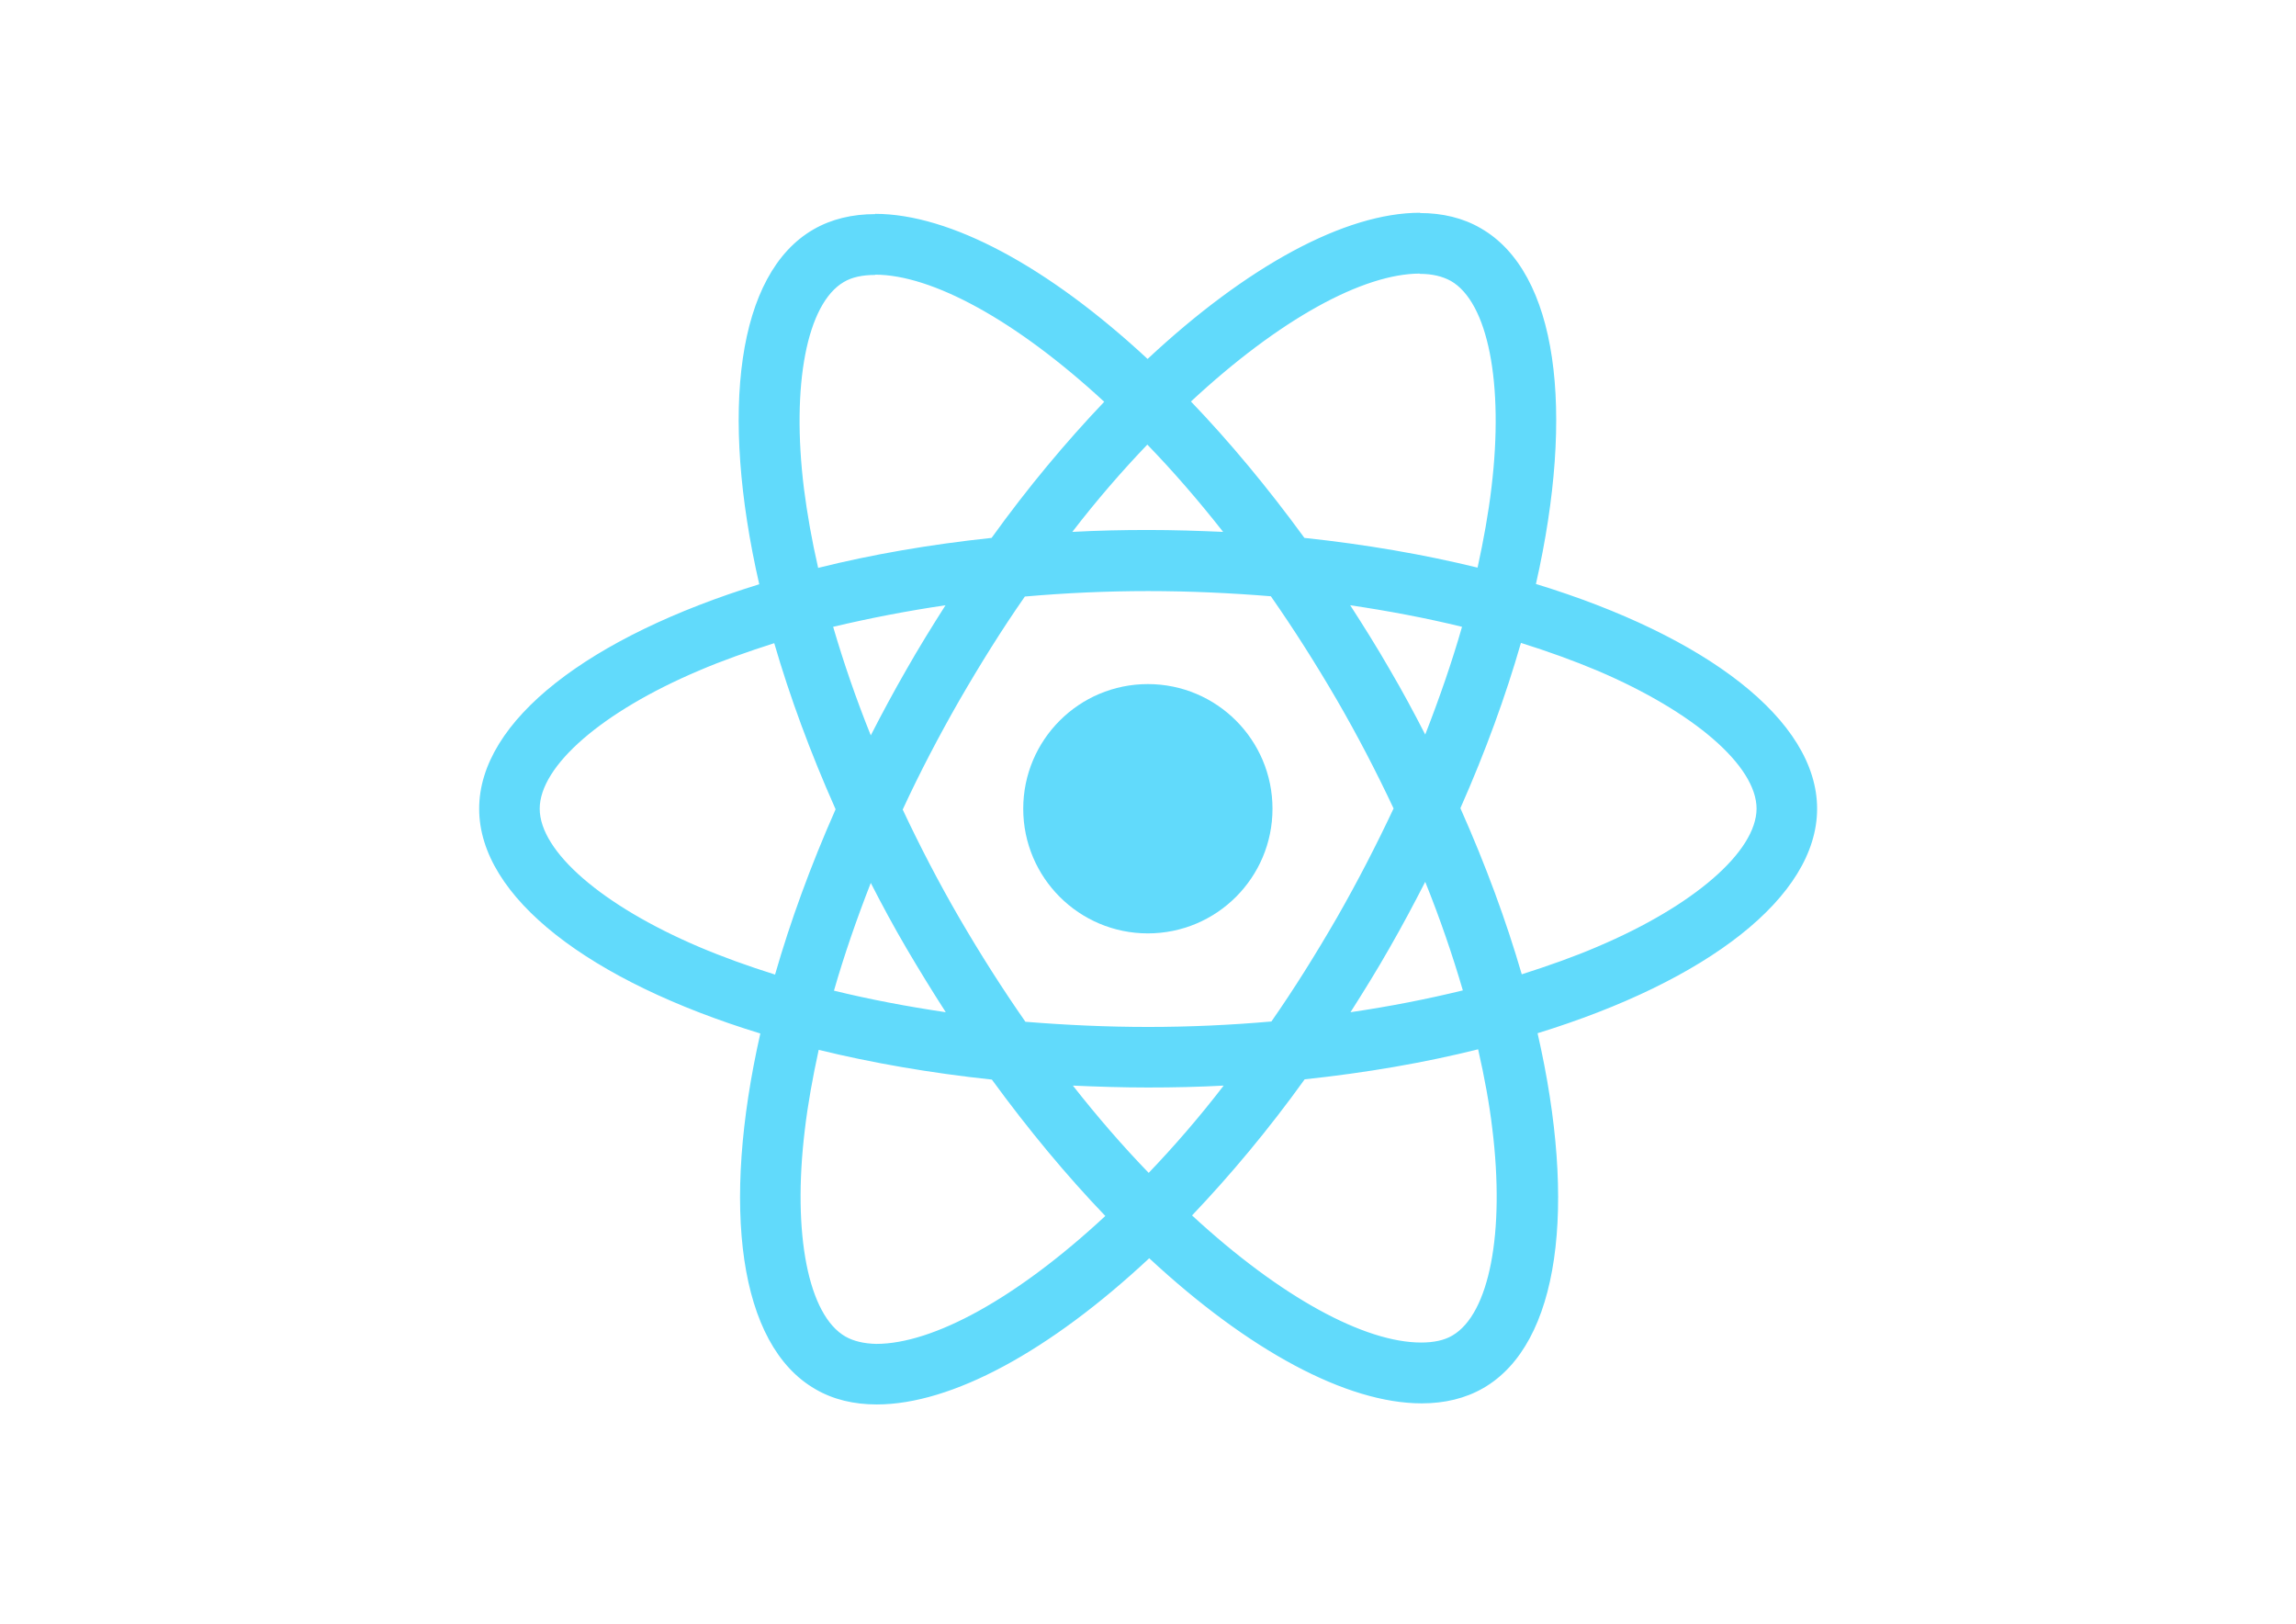
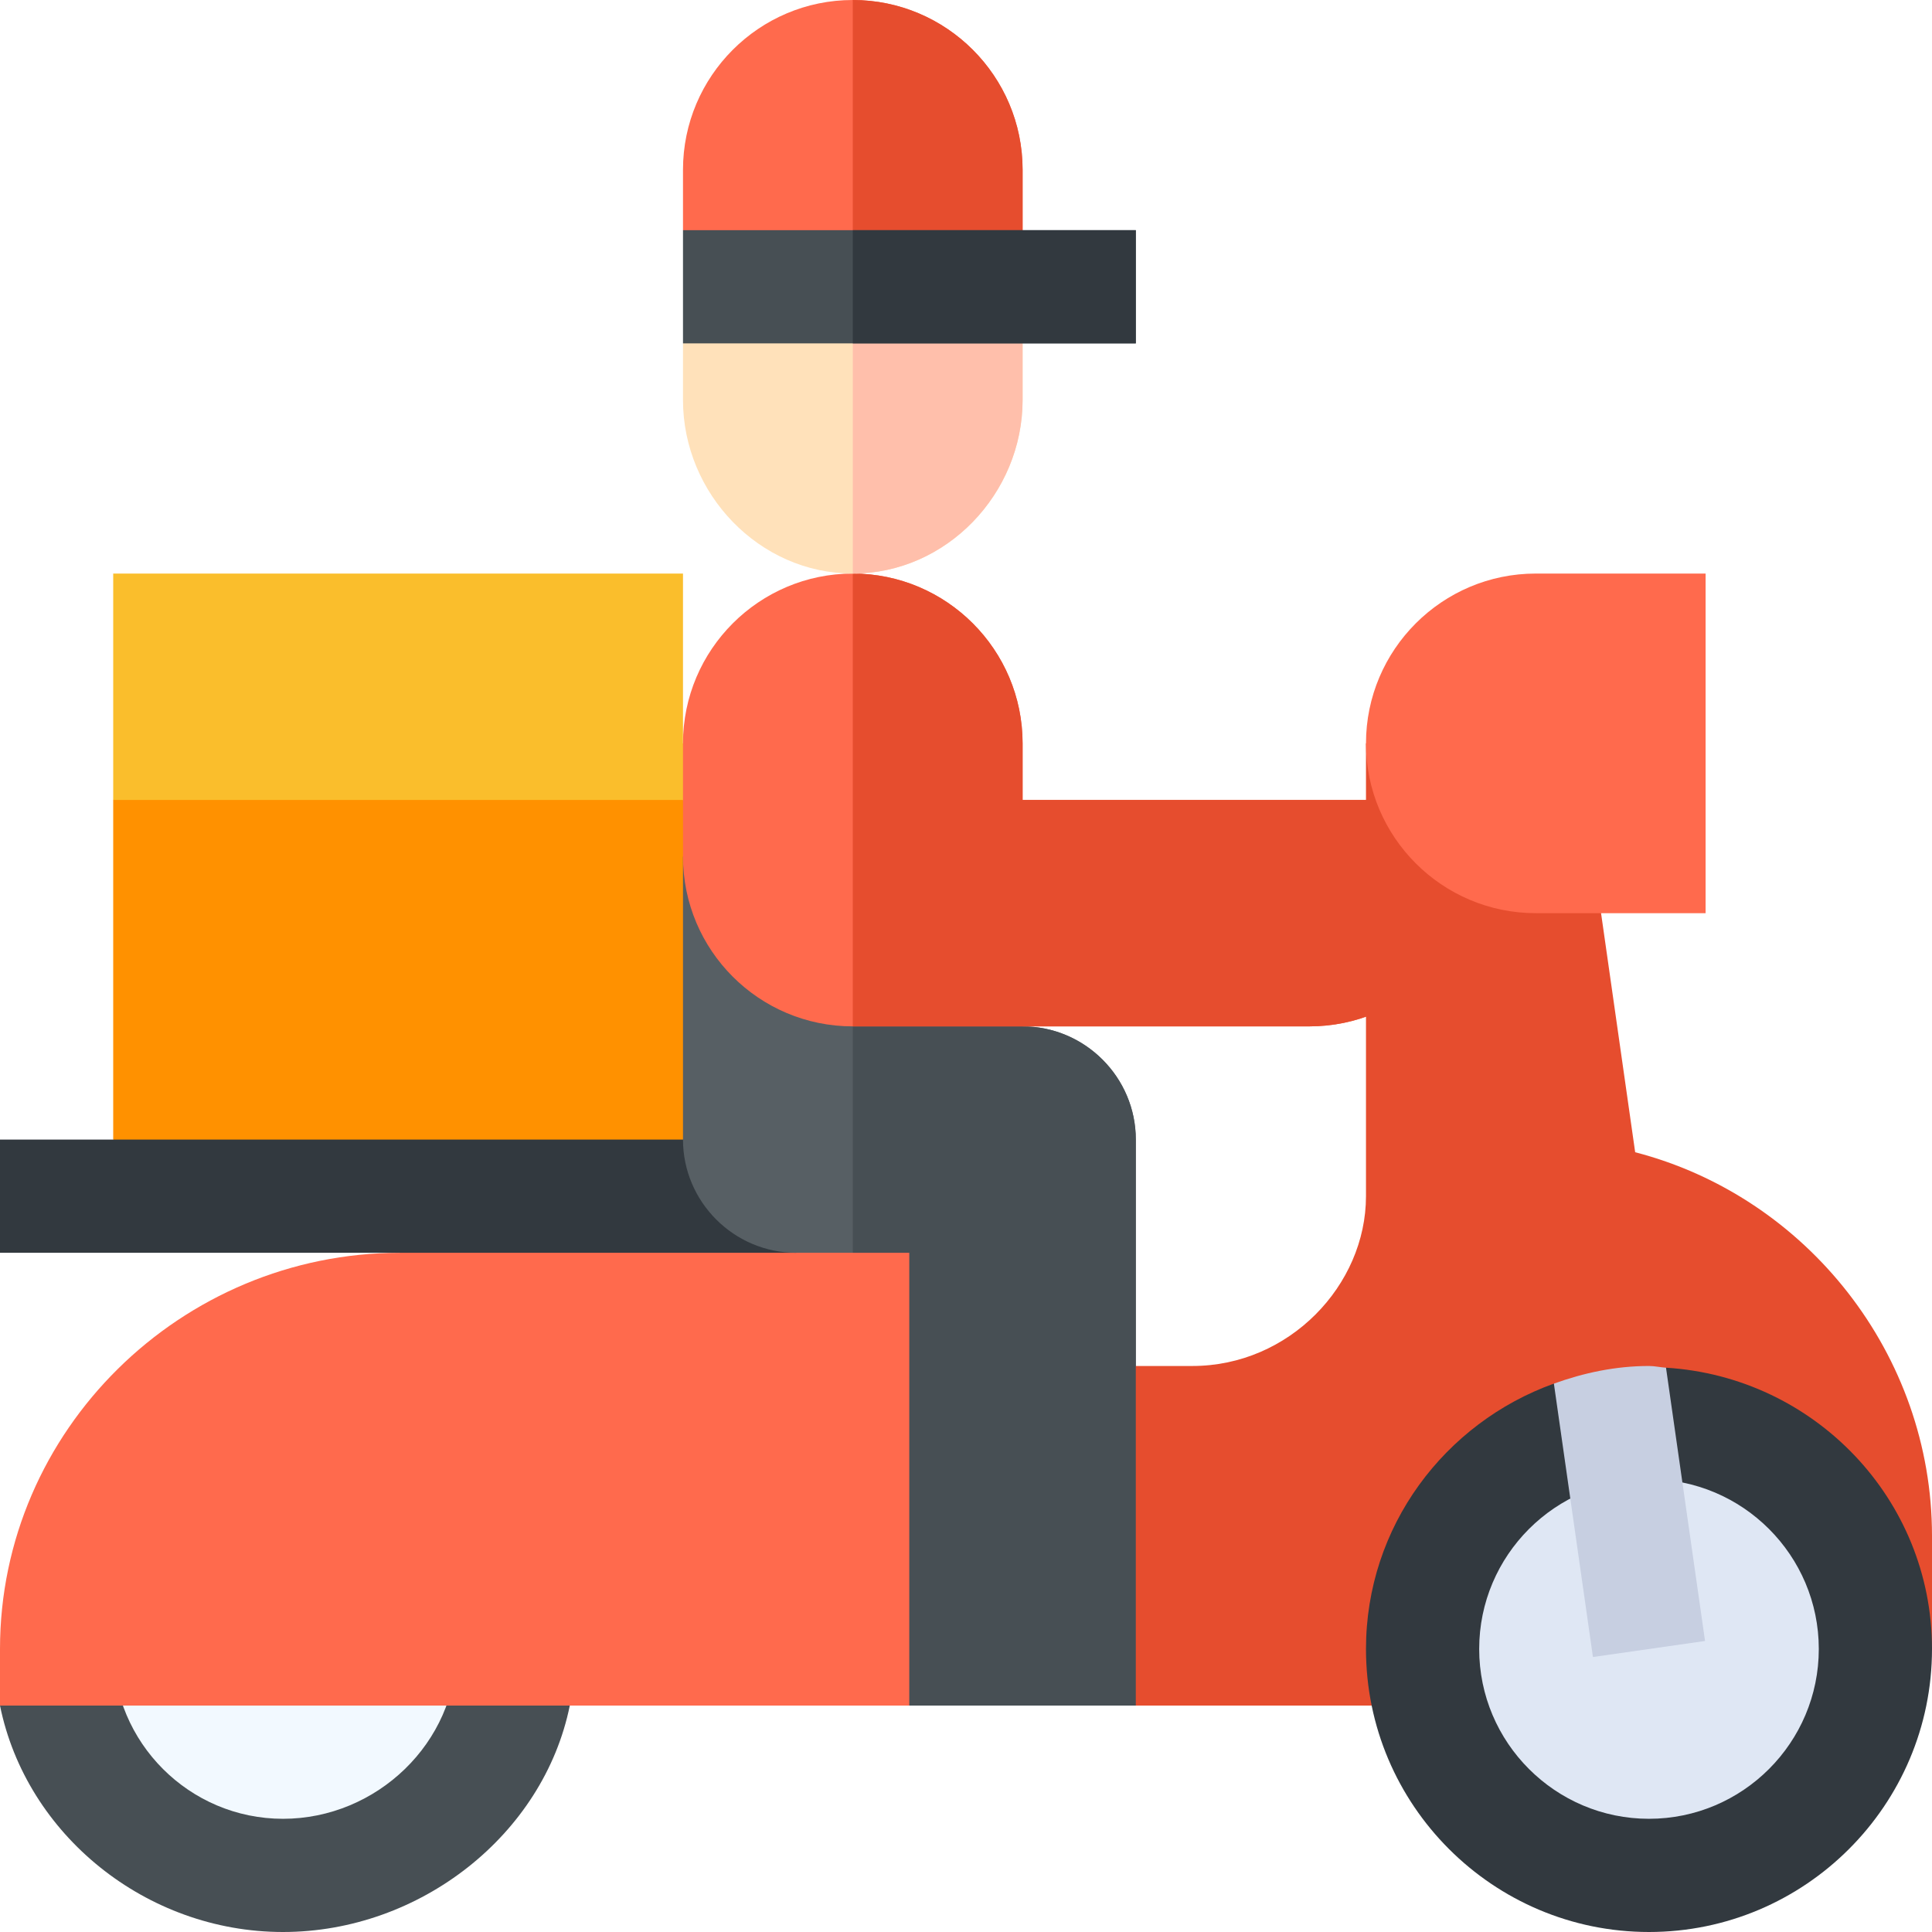
- <svg xmlns="http://www.w3.org/2000/svg" viewBox="0 0 841.9 595.3">
-   <g fill="#61DAFB">
-     <path d="M666.3 296.5c0-32.5-40.7-63.3-103.1-82.4 14.4-63.6 8-114.2-20.2-130.4-6.5-3.8-14.1-5.6-22.4-5.6v22.3c4.6 0 8.3.9 11.4 2.6 13.6 7.8 19.5 37.5 14.9 75.7-1.1 9.4-2.9 19.3-5.1 29.4-19.6-4.8-41-8.5-63.5-10.9-13.5-18.5-27.5-35.3-41.6-50 32.6-30.3 63.2-46.9 84-46.9V78c-27.5 0-63.5 19.6-99.9 53.6-36.4-33.8-72.4-53.2-99.9-53.2v22.3c20.7 0 51.4 16.5 84 46.6-14 14.7-28 31.4-41.3 49.9-22.6 2.4-44 6.1-63.6 11-2.3-10-4-19.7-5.2-29-4.7-38.2 1.1-67.9 14.6-75.8 3-1.8 6.9-2.6 11.5-2.6V78.5c-8.4 0-16 1.8-22.6 5.6-28.1 16.2-34.4 66.7-19.9 130.1-62.2 19.2-102.7 49.9-102.7 82.3 0 32.5 40.7 63.3 103.1 82.4-14.4 63.6-8 114.2 20.2 130.4 6.5 3.8 14.1 5.6 22.5 5.6 27.5 0 63.5-19.6 99.9-53.6 36.4 33.8 72.4 53.2 99.9 53.2 8.4 0 16-1.8 22.6-5.6 28.1-16.2 34.4-66.7 19.9-130.1 62-19.1 102.5-49.9 102.5-82.3zm-130.2-66.7c-3.7 12.9-8.3 26.2-13.5 39.5-4.1-8-8.4-16-13.1-24-4.6-8-9.5-15.8-14.4-23.4 14.2 2.1 27.9 4.7 41 7.9zm-45.8 106.5c-7.8 13.5-15.8 26.3-24.1 38.2-14.9 1.3-30 2-45.2 2-15.1 0-30.2-.7-45-1.9-8.3-11.9-16.4-24.6-24.2-38-7.6-13.1-14.5-26.4-20.8-39.8 6.2-13.4 13.2-26.8 20.7-39.9 7.8-13.5 15.8-26.3 24.1-38.2 14.9-1.3 30-2 45.2-2 15.1 0 30.2.7 45 1.9 8.3 11.9 16.4 24.6 24.2 38 7.6 13.1 14.5 26.4 20.8 39.8-6.3 13.4-13.2 26.8-20.7 39.9zm32.3-13c5.4 13.4 10 26.8 13.8 39.8-13.1 3.2-26.9 5.9-41.2 8 4.9-7.7 9.8-15.6 14.4-23.7 4.6-8 8.9-16.1 13-24.1zM421.2 430c-9.3-9.6-18.6-20.3-27.8-32 9 .4 18.2.7 27.5.7 9.4 0 18.7-.2 27.8-.7-9 11.7-18.3 22.4-27.5 32zm-74.4-58.9c-14.2-2.1-27.9-4.7-41-7.9 3.7-12.9 8.3-26.2 13.5-39.5 4.1 8 8.4 16 13.1 24 4.7 8 9.5 15.8 14.4 23.4zM420.7 163c9.3 9.6 18.6 20.3 27.8 32-9-.4-18.2-.7-27.5-.7-9.4 0-18.7.2-27.8.7 9-11.7 18.3-22.4 27.5-32zm-74 58.9c-4.9 7.7-9.8 15.6-14.4 23.7-4.6 8-8.9 16-13 24-5.4-13.4-10-26.8-13.8-39.8 13.1-3.1 26.9-5.8 41.2-7.9zm-90.5 125.2c-35.4-15.1-58.3-34.9-58.3-50.6 0-15.7 22.9-35.6 58.3-50.6 8.6-3.7 18-7 27.7-10.1 5.7 19.6 13.2 40 22.5 60.9-9.2 20.8-16.6 41.1-22.2 60.6-9.9-3.1-19.3-6.5-28-10.2zM310 490c-13.6-7.8-19.5-37.5-14.9-75.7 1.1-9.4 2.9-19.3 5.1-29.4 19.6 4.8 41 8.5 63.5 10.9 13.5 18.5 27.5 35.3 41.6 50-32.6 30.3-63.2 46.9-84 46.9-4.5-.1-8.3-1-11.3-2.7zm237.2-76.2c4.7 38.2-1.1 67.9-14.6 75.8-3 1.8-6.9 2.6-11.5 2.6-20.7 0-51.4-16.5-84-46.6 14-14.7 28-31.4 41.3-49.9 22.6-2.4 44-6.1 63.6-11 2.3 10.1 4.1 19.8 5.2 29.1zm38.5-66.7c-8.6 3.7-18 7-27.7 10.1-5.7-19.6-13.2-40-22.5-60.9 9.2-20.8 16.6-41.1 22.2-60.6 9.9 3.1 19.3 6.5 28.1 10.2 35.4 15.1 58.3 34.9 58.3 50.6-.1 15.7-23 35.6-58.4 50.6zM320.8 78.4z" />
-     <circle cx="420.9" cy="296.5" r="45.7" />
-     <path d="M520.5 78.1z" />
+ <svg xmlns="http://www.w3.org/2000/svg" id="Capa_1" enable-background="new 0 0 512 512" height="512" viewBox="0 0 512 512" width="512">
+   <g>
+     <path d="m226 0c-24.814 0-45 20.186-45 45v16l30 15h15 15l30-15v-16c0-24.814-20.186-45-45-45z" fill="#ff6a4d" />
+     <path d="m271 61v-16c0-24.814-20.186-45-45-45v76h15z" fill="#e64d2e" />
+     <path d="m0 452c6.951 34.232 38.716 60 75 60s69.049-25.768 76-60l-32.588-15h-97.588z" fill="#474f54" />
+     <path d="m75 482c-24.814 0-45-20.186-45-45s20.186-45 45-45 46 20.186 46 45-21.186 45-46 45z" fill="#f2f9ff" />
+     <path d="m151 182h-91l-30 30v90l30 15h91l45-15v-81l-15-9z" fill="#ff9100" />
+     <path d="m30 152v60h151l15-7.765-15-7.235v-45z" fill="#fabe2c" />
+     <path d="m241 452h-241v-15c0-57.99 48.01-105 106-105l25-15h140v110z" fill="#ff6a4d" />
+     <path d="m0 302h211v30h-211z" fill="#32393f" />
+     <path d="m316 377.899v56.4l-15 17.701h-60v-120h-30c-16.5 0-30-13.5-30-30v-75h90v45c16.5 0 30 13.5 30 30v60z" fill="#575f64" />
+     <path d="m316 377.899v56.4l-15 17.701h-60v-120h-15v-105h45v45c16.5 0 30 13.5 30 30v60z" fill="#474f54" />
+     <g>
+       <path d="m271 212v-15c0-24.814-20.186-45-45-45s-45 20.186-45 45v30c0 24.853 20.147 45 45 45h121c24.853 0 45-20.147 45-45v-15z" fill="#ff6a4d" />
+       <path d="m392 227v-15h-121v-15c0-24.814-20.186-45-45-45v120h121c24.853 0 45-20.147 45-45z" fill="#e64d2e" />
+     </g>
+     <path d="m241 76h-15-15l-30 15v15c0 24.814 20.186 46 45 46s45-21.186 45-46v-15z" fill="#ffe1ba" />
+     <path d="m271 106v-15l-30-15h-15v76c24.814 0 45-21.186 45-46z" fill="#ffbfab" />
+     <path d="m226 61h-45v30h45 75v-30z" fill="#474f54" />
+     <path d="m226 61h75v30h-75z" fill="#32393f" />
+     <path d="m433.338 305.354c-1.655-11.675-4.937-34.673-11.484-80.479l-59.854-27.875v120c0 23.663-20.385 45-46 45h-15v90h30 151l30-15v-30c0-47.988-33.105-89.824-78.662-101.646z" fill="#e64d2e" />
+     <g>
+       <path d="m452 242h-45c-24.814 0-45-20.186-45-45s20.186-45 45-45h45z" fill="#ff6a4d" />
+     </g>
+     <path d="m441.508 362.456-4.362 16.668-25.351-12.453c-28.93 10.411-49.795 37.859-49.795 70.329 0 41.353 33.647 75 75 75s75-33.647 75-75c0-39.809-31.273-72.16-70.492-74.544z" fill="#32393f" />
+     <g>
+       <path d="m437 392c-24.814 0-45 20.186-45 45s20.186 45 45 45 45-20.186 45-45-20.186-45-45-45z" fill="#dfe7f4" />
+     </g>
+     <path d="m451.854 434.876-10.345-72.42c-1.523-.092-2.965-.456-4.509-.456-8.882 0-17.291 1.824-25.204 4.671l10.351 72.453z" fill="#c7cfe1" />
  </g>
</svg>
